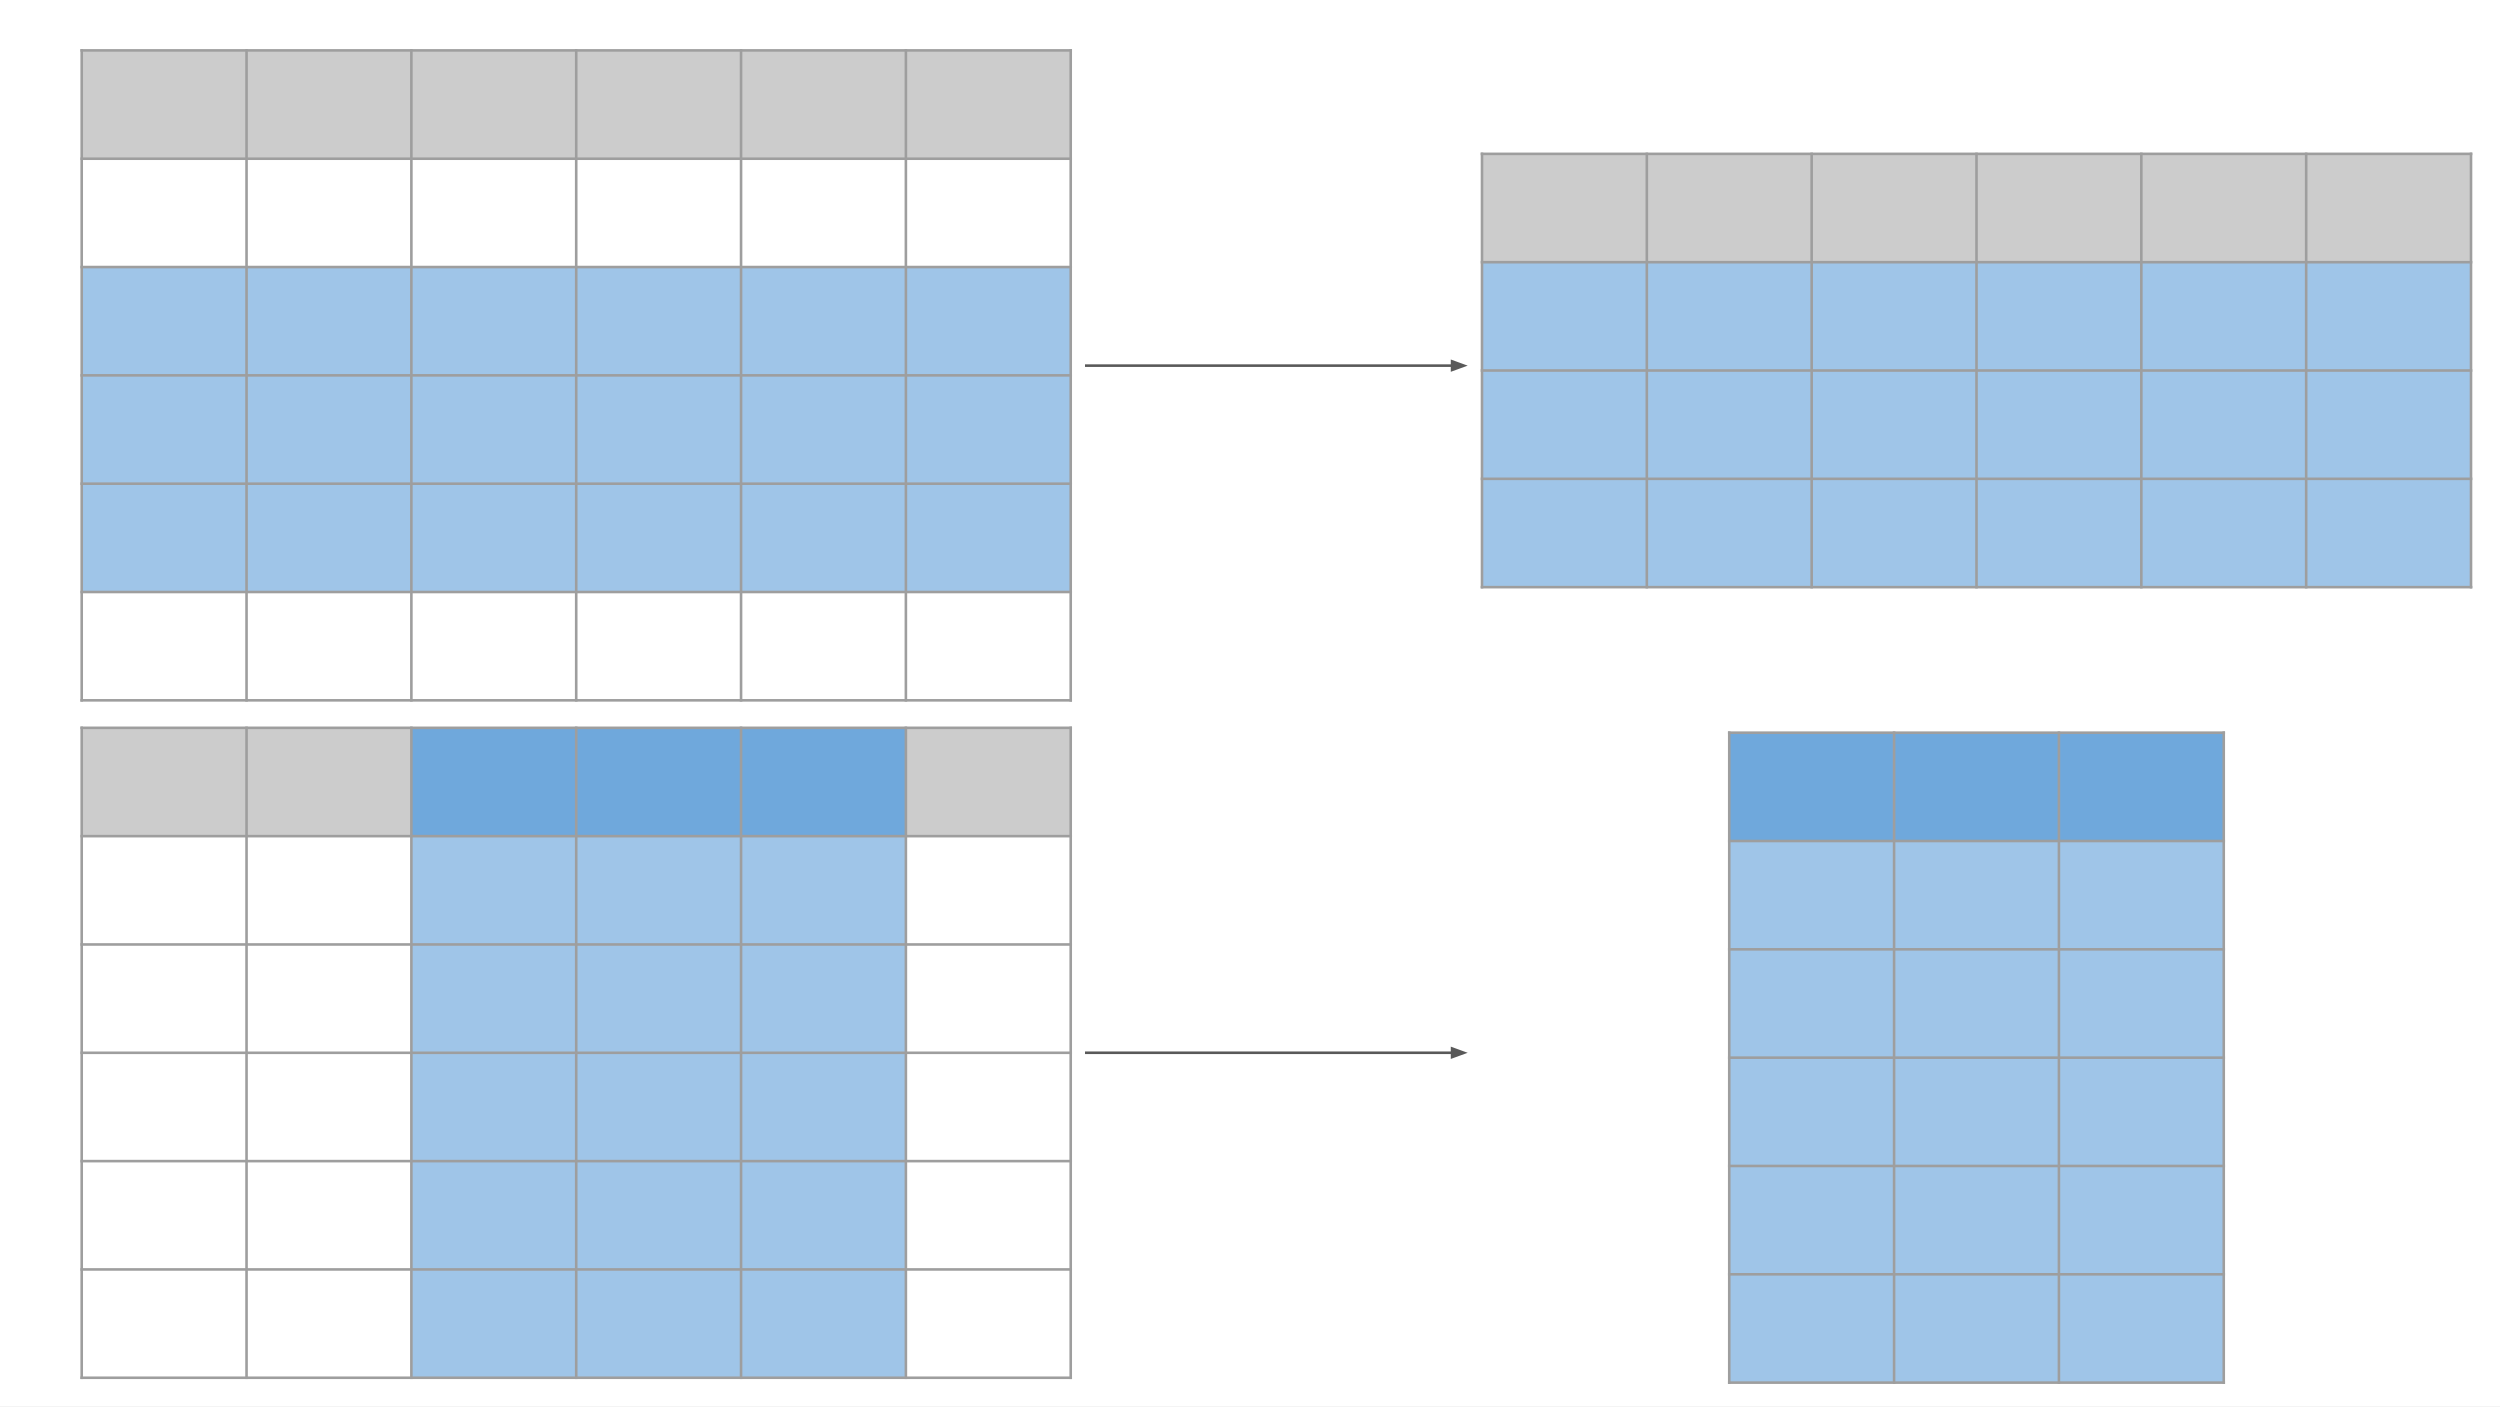
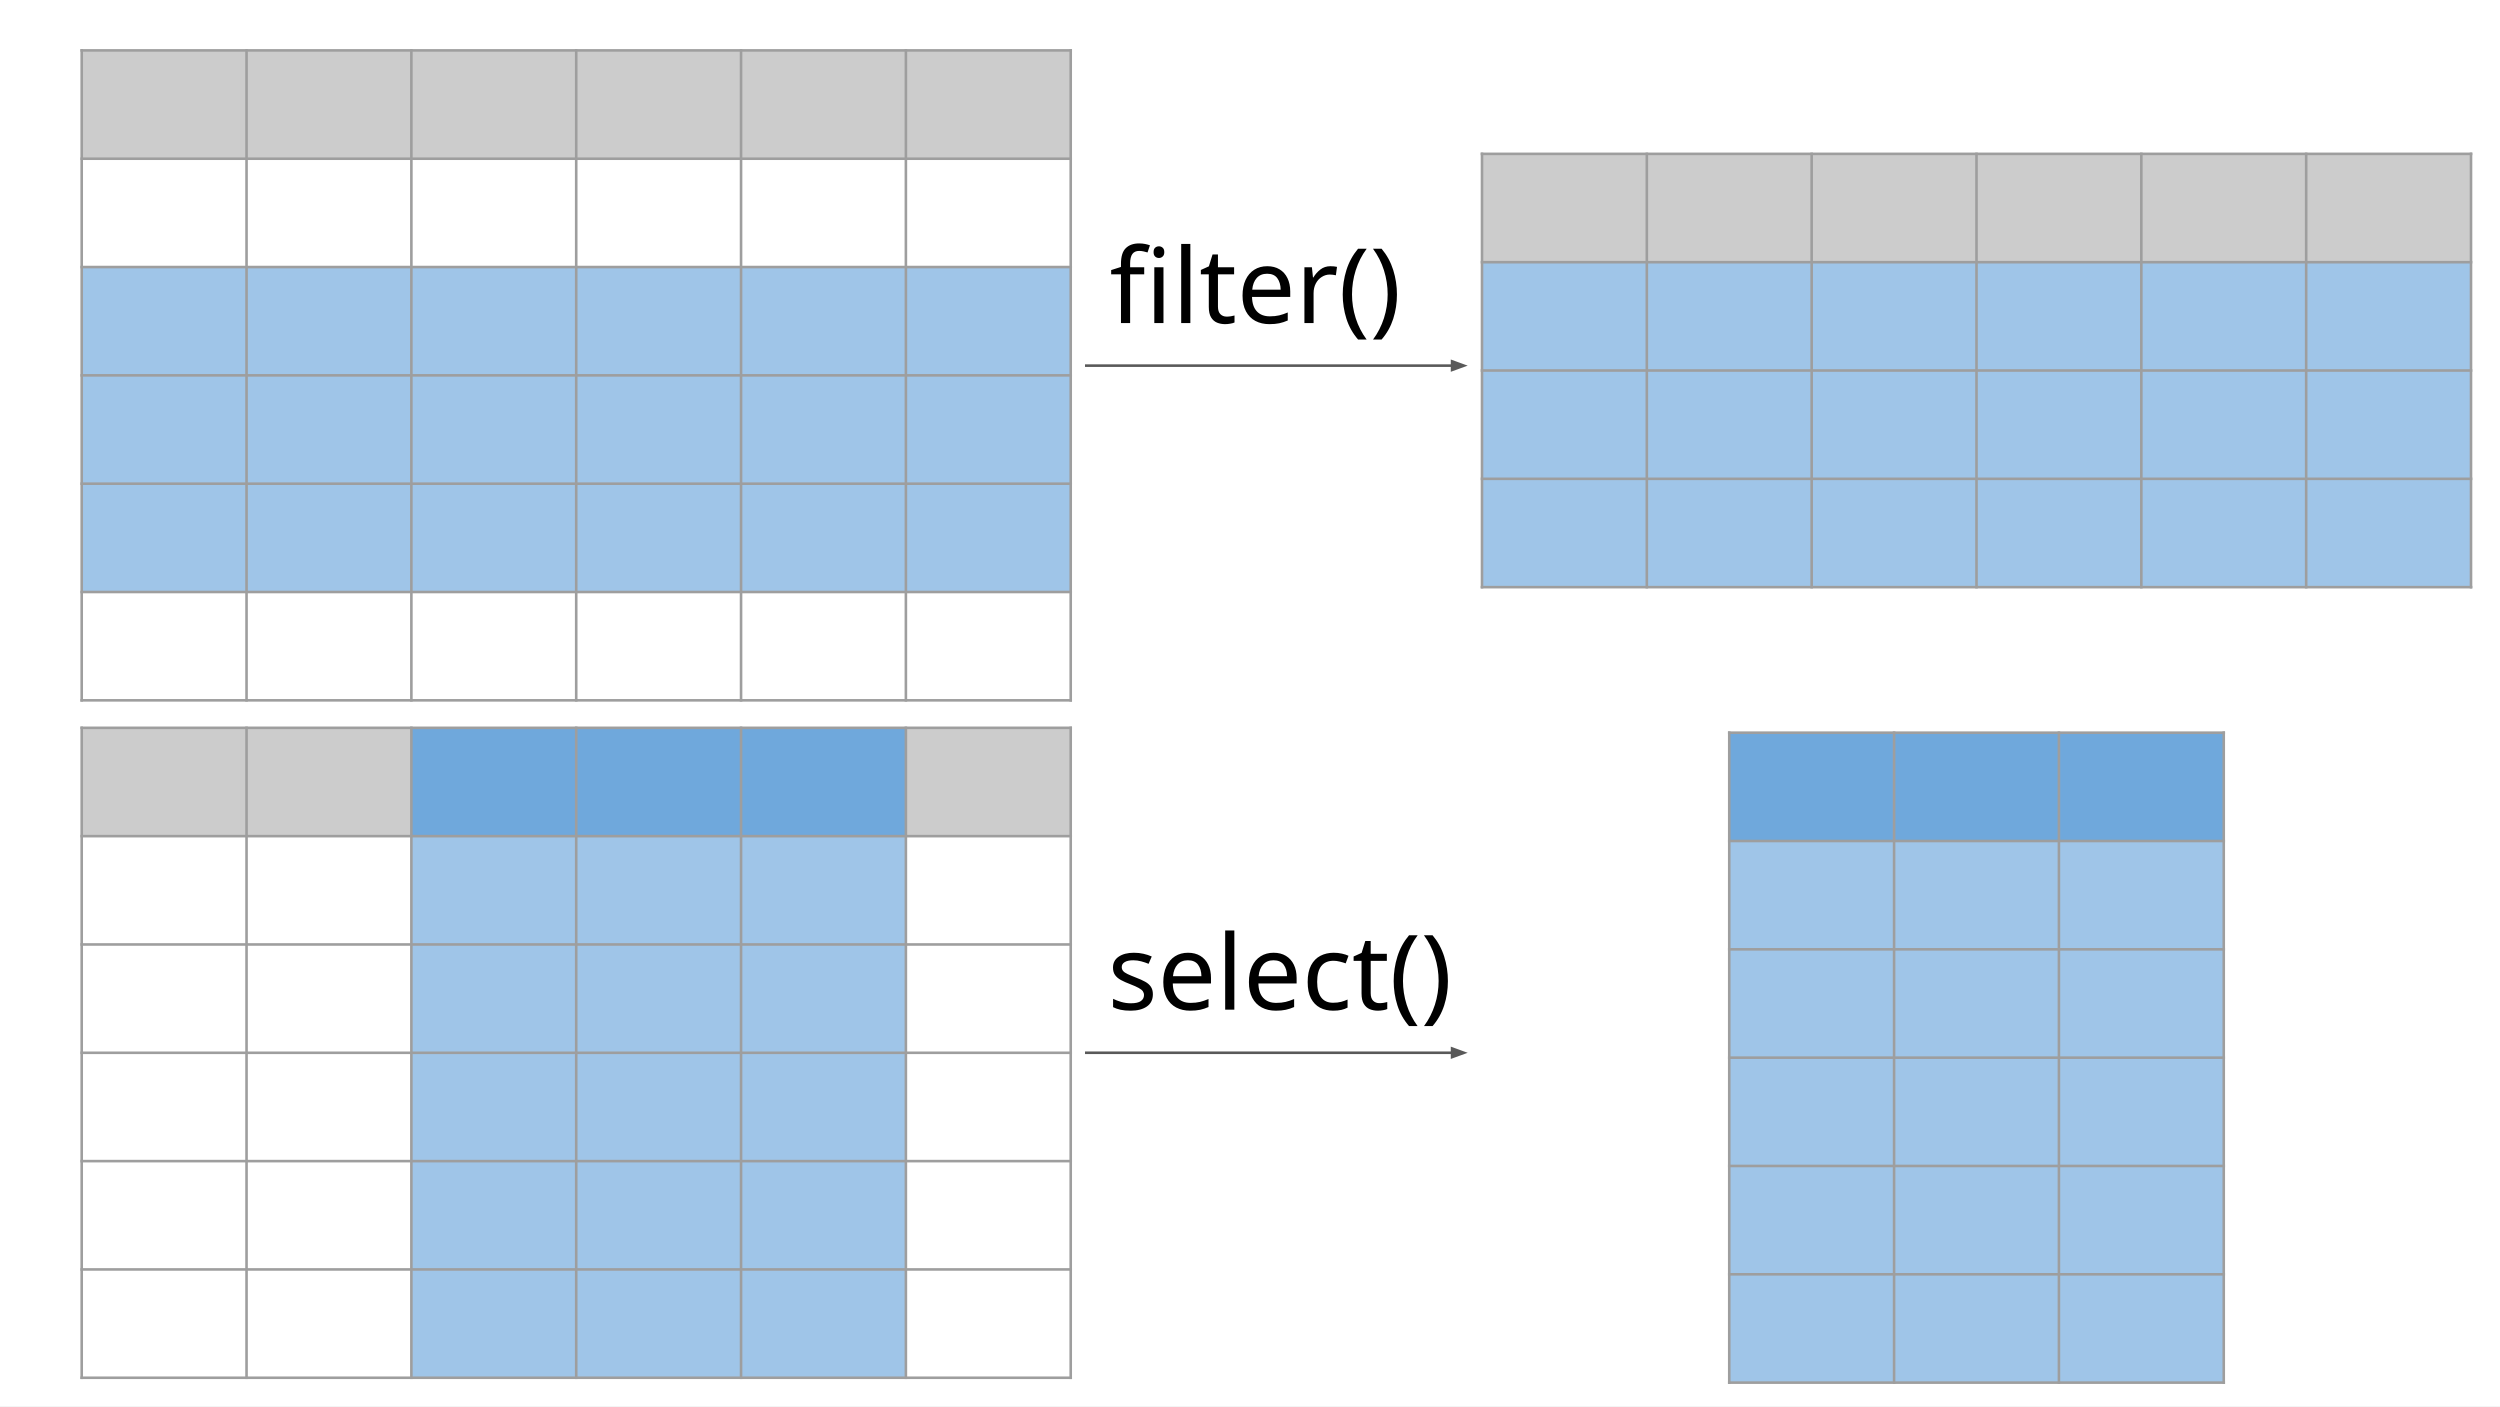
- <svg xmlns="http://www.w3.org/2000/svg" version="1.1" viewBox="0.0 0.0 960.0 540.0" fill="none" stroke="none" stroke-linecap="square" stroke-miterlimit="10">
+ <svg xmlns="http://www.w3.org/2000/svg" version="1.1" viewBox="0.0 0.0 960.0 540.0" fill="none" stroke="none" stroke-linecap="square" stroke-miterlimit="10" id="svg297">
+   <defs id="defs301">
+     <rect x="439.166" y="88.879" width="129.921" height="53.397" id="rect3784" />
+     <rect x="439.166" y="88.879" width="179.588" height="53.397" id="rect3784-0" />
+   </defs>
  <clipPath id="g2ff662ac8c8_0_15.0">
-     <path d="m0 0l960.0 0l0 540.0l-960.0 0l0 -540.0z" clip-rule="nonzero" />
+     <path d="m0 0l960.0 0l0 540.0l-960.0 0l0 -540.0z" clip-rule="nonzero" id="path2" />
  </clipPath>
-   <g clip-path="url(#g2ff662ac8c8_0_15.0)">
-     <path fill="#ffffff" d="m0 0l960.0 0l0 540.0l-960.0 0z" fill-rule="evenodd" />
-     <path shape-rendering="crispEdges" fill="#cccccc" d="m31.375 19.354l63.297 0l0 41.596l-63.297 0l0 -41.596z" fill-rule="nonzero" />
-     <path shape-rendering="crispEdges" fill="#cccccc" d="m94.672 19.354l63.297 0l0 41.596l-63.297 0l0 -41.596z" fill-rule="nonzero" />
-     <path shape-rendering="crispEdges" fill="#cccccc" d="m157.969 19.354l63.297 0l0 41.596l-63.297 0l0 -41.596z" fill-rule="nonzero" />
-     <path shape-rendering="crispEdges" fill="#cccccc" d="m221.265 19.354l63.297 0l0 41.596l-63.297 0l0 -41.596z" fill-rule="nonzero" />
-     <path shape-rendering="crispEdges" fill="#cccccc" d="m284.562 19.354l63.297 0l0 41.596l-63.297 0l0 -41.596z" fill-rule="nonzero" />
-     <path shape-rendering="crispEdges" fill="#cccccc" d="m347.858 19.354l63.297 0l0 41.596l-63.297 0l0 -41.596z" fill-rule="nonzero" />
-     <path shape-rendering="crispEdges" fill="#9fc5e8" d="m31.375 102.546l63.297 0l0 41.596l-63.297 0l0 -41.596z" fill-rule="nonzero" />
-     <path shape-rendering="crispEdges" fill="#9fc5e8" d="m94.672 102.546l63.297 0l0 41.596l-63.297 0l0 -41.596z" fill-rule="nonzero" />
-     <path shape-rendering="crispEdges" fill="#9fc5e8" d="m157.969 102.546l63.297 0l0 41.596l-63.297 0l0 -41.596z" fill-rule="nonzero" />
-     <path shape-rendering="crispEdges" fill="#9fc5e8" d="m221.265 102.546l63.297 0l0 41.596l-63.297 0l0 -41.596z" fill-rule="nonzero" />
-     <path shape-rendering="crispEdges" fill="#9fc5e8" d="m284.562 102.546l63.297 0l0 41.596l-63.297 0l0 -41.596z" fill-rule="nonzero" />
-     <path shape-rendering="crispEdges" fill="#9fc5e8" d="m347.858 102.546l63.297 0l0 41.596l-63.297 0l0 -41.596z" fill-rule="nonzero" />
-     <path shape-rendering="crispEdges" fill="#9fc5e8" d="m31.375 144.142l63.297 0l0 41.596l-63.297 0l0 -41.596z" fill-rule="nonzero" />
-     <path shape-rendering="crispEdges" fill="#9fc5e8" d="m94.672 144.142l63.297 0l0 41.596l-63.297 0l0 -41.596z" fill-rule="nonzero" />
-     <path shape-rendering="crispEdges" fill="#9fc5e8" d="m157.969 144.142l63.297 0l0 41.596l-63.297 0l0 -41.596z" fill-rule="nonzero" />
-     <path shape-rendering="crispEdges" fill="#9fc5e8" d="m221.265 144.142l63.297 0l0 41.596l-63.297 0l0 -41.596z" fill-rule="nonzero" />
-     <path shape-rendering="crispEdges" fill="#9fc5e8" d="m284.562 144.142l63.297 0l0 41.596l-63.297 0l0 -41.596z" fill-rule="nonzero" />
-     <path shape-rendering="crispEdges" fill="#9fc5e8" d="m347.858 144.142l63.297 0l0 41.596l-63.297 0l0 -41.596z" fill-rule="nonzero" />
-     <path shape-rendering="crispEdges" fill="#9fc5e8" d="m31.375 185.738l63.297 0l0 41.596l-63.297 0l0 -41.596z" fill-rule="nonzero" />
-     <path shape-rendering="crispEdges" fill="#9fc5e8" d="m94.672 185.738l63.297 0l0 41.596l-63.297 0l0 -41.596z" fill-rule="nonzero" />
-     <path shape-rendering="crispEdges" fill="#9fc5e8" d="m157.969 185.738l63.297 0l0 41.596l-63.297 0l0 -41.596z" fill-rule="nonzero" />
-     <path shape-rendering="crispEdges" fill="#9fc5e8" d="m221.265 185.738l63.297 0l0 41.596l-63.297 0l0 -41.596z" fill-rule="nonzero" />
-     <path shape-rendering="crispEdges" fill="#9fc5e8" d="m284.562 185.738l63.297 0l0 41.596l-63.297 0l0 -41.596z" fill-rule="nonzero" />
-     <path shape-rendering="crispEdges" fill="#9fc5e8" d="m347.858 185.738l63.297 0l0 41.596l-63.297 0l0 -41.596z" fill-rule="nonzero" />
-     <path stroke="#9e9e9e" stroke-width="1.0" stroke-linecap="butt" d="m31.375 18.856l0 250.572" fill-rule="nonzero" />
-     <path stroke="#9e9e9e" stroke-width="1.0" stroke-linecap="butt" d="m94.672 18.856l0 250.572" fill-rule="nonzero" />
-     <path stroke="#9e9e9e" stroke-width="1.0" stroke-linecap="butt" d="m157.969 18.856l0 250.572" fill-rule="nonzero" />
-     <path stroke="#9e9e9e" stroke-width="1.0" stroke-linecap="butt" d="m221.265 18.856l0 250.572" fill-rule="nonzero" />
-     <path stroke="#9e9e9e" stroke-width="1.0" stroke-linecap="butt" d="m284.562 18.856l0 250.572" fill-rule="nonzero" />
-     <path stroke="#9e9e9e" stroke-width="1.0" stroke-linecap="butt" d="m347.858 18.856l0 250.572" fill-rule="nonzero" />
-     <path stroke="#9e9e9e" stroke-width="1.0" stroke-linecap="butt" d="m411.155 18.856l0 250.572" fill-rule="nonzero" />
-     <path stroke="#9e9e9e" stroke-width="1.0" stroke-linecap="butt" d="m30.877 19.354l380.777 0" fill-rule="nonzero" />
-     <path stroke="#9e9e9e" stroke-width="1.0" stroke-linecap="butt" d="m30.877 60.95l380.777 0" fill-rule="nonzero" />
-     <path stroke="#9e9e9e" stroke-width="1.0" stroke-linecap="butt" d="m30.877 102.546l380.777 0" fill-rule="nonzero" />
-     <path stroke="#9e9e9e" stroke-width="1.0" stroke-linecap="butt" d="m30.877 144.142l380.777 0" fill-rule="nonzero" />
-     <path stroke="#9e9e9e" stroke-width="1.0" stroke-linecap="butt" d="m30.877 185.738l380.777 0" fill-rule="nonzero" />
-     <path stroke="#9e9e9e" stroke-width="1.0" stroke-linecap="butt" d="m30.877 227.333l380.777 0" fill-rule="nonzero" />
-     <path stroke="#9e9e9e" stroke-width="1.0" stroke-linecap="butt" d="m30.877 268.929l380.777 0" fill-rule="nonzero" />
-     <path fill="#000000" fill-opacity="0.0" d="m416.64 140.409l146.961 0" fill-rule="evenodd" />
-     <path stroke="#595959" stroke-width="1.0" stroke-linejoin="round" stroke-linecap="butt" d="m416.64 140.409l140.961 0" fill-rule="evenodd" />
-     <path fill="#595959" stroke="#595959" stroke-width="1.0" stroke-linecap="butt" d="m557.601 142.061l4.538 -1.652l-4.538 -1.652z" fill-rule="evenodd" />
-     <path shape-rendering="crispEdges" fill="#cccccc" d="m31.375 279.486l63.297 0l0 41.596l-63.297 0l0 -41.596z" fill-rule="nonzero" />
-     <path shape-rendering="crispEdges" fill="#cccccc" d="m94.672 279.486l63.297 0l0 41.596l-63.297 0l0 -41.596z" fill-rule="nonzero" />
-     <path shape-rendering="crispEdges" fill="#6fa8dc" d="m157.969 279.486l63.297 0l0 41.596l-63.297 0l0 -41.596z" fill-rule="nonzero" />
-     <path shape-rendering="crispEdges" fill="#6fa8dc" d="m221.265 279.486l63.297 0l0 41.596l-63.297 0l0 -41.596z" fill-rule="nonzero" />
-     <path shape-rendering="crispEdges" fill="#6fa8dc" d="m284.562 279.486l63.297 0l0 41.596l-63.297 0l0 -41.596z" fill-rule="nonzero" />
-     <path shape-rendering="crispEdges" fill="#cccccc" d="m347.858 279.486l63.297 0l0 41.596l-63.297 0l0 -41.596z" fill-rule="nonzero" />
-     <path shape-rendering="crispEdges" fill="#9fc5e8" d="m157.969 321.081l63.297 0l0 41.596l-63.297 0l0 -41.596z" fill-rule="nonzero" />
-     <path shape-rendering="crispEdges" fill="#9fc5e8" d="m221.265 321.081l63.297 0l0 41.596l-63.297 0l0 -41.596z" fill-rule="nonzero" />
-     <path shape-rendering="crispEdges" fill="#9fc5e8" d="m284.562 321.081l63.297 0l0 41.596l-63.297 0l0 -41.596z" fill-rule="nonzero" />
-     <path shape-rendering="crispEdges" fill="#9fc5e8" d="m157.969 362.677l63.297 0l0 41.596l-63.297 0l0 -41.596z" fill-rule="nonzero" />
-     <path shape-rendering="crispEdges" fill="#9fc5e8" d="m221.265 362.677l63.297 0l0 41.596l-63.297 0l0 -41.596z" fill-rule="nonzero" />
-     <path shape-rendering="crispEdges" fill="#9fc5e8" d="m284.562 362.677l63.297 0l0 41.596l-63.297 0l0 -41.596z" fill-rule="nonzero" />
-     <path shape-rendering="crispEdges" fill="#9fc5e8" d="m157.969 404.273l63.297 0l0 41.596l-63.297 0l0 -41.596z" fill-rule="nonzero" />
-     <path shape-rendering="crispEdges" fill="#9fc5e8" d="m221.265 404.273l63.297 0l0 41.596l-63.297 0l0 -41.596z" fill-rule="nonzero" />
-     <path shape-rendering="crispEdges" fill="#9fc5e8" d="m284.562 404.273l63.297 0l0 41.596l-63.297 0l0 -41.596z" fill-rule="nonzero" />
-     <path shape-rendering="crispEdges" fill="#9fc5e8" d="m157.969 445.869l63.297 0l0 41.596l-63.297 0l0 -41.596z" fill-rule="nonzero" />
-     <path shape-rendering="crispEdges" fill="#9fc5e8" d="m221.265 445.869l63.297 0l0 41.596l-63.297 0l0 -41.596z" fill-rule="nonzero" />
-     <path shape-rendering="crispEdges" fill="#9fc5e8" d="m284.562 445.869l63.297 0l0 41.596l-63.297 0l0 -41.596z" fill-rule="nonzero" />
-     <path shape-rendering="crispEdges" fill="#9fc5e8" d="m157.969 487.465l63.297 0l0 41.596l-63.297 0l0 -41.596z" fill-rule="nonzero" />
-     <path shape-rendering="crispEdges" fill="#9fc5e8" d="m221.265 487.465l63.297 0l0 41.596l-63.297 0l0 -41.596z" fill-rule="nonzero" />
-     <path shape-rendering="crispEdges" fill="#9fc5e8" d="m284.562 487.465l63.297 0l0 41.596l-63.297 0l0 -41.596z" fill-rule="nonzero" />
-     <path stroke="#9e9e9e" stroke-width="1.0" stroke-linecap="butt" d="m31.375 278.987l0 250.572" fill-rule="nonzero" />
-     <path stroke="#9e9e9e" stroke-width="1.0" stroke-linecap="butt" d="m94.672 278.987l0 250.572" fill-rule="nonzero" />
-     <path stroke="#9e9e9e" stroke-width="1.0" stroke-linecap="butt" d="m157.969 278.987l0 250.572" fill-rule="nonzero" />
-     <path stroke="#9e9e9e" stroke-width="1.0" stroke-linecap="butt" d="m221.265 278.987l0 250.572" fill-rule="nonzero" />
-     <path stroke="#9e9e9e" stroke-width="1.0" stroke-linecap="butt" d="m284.562 278.987l0 250.572" fill-rule="nonzero" />
-     <path stroke="#9e9e9e" stroke-width="1.0" stroke-linecap="butt" d="m347.858 278.987l0 250.572" fill-rule="nonzero" />
-     <path stroke="#9e9e9e" stroke-width="1.0" stroke-linecap="butt" d="m411.155 278.987l0 250.572" fill-rule="nonzero" />
-     <path stroke="#9e9e9e" stroke-width="1.0" stroke-linecap="butt" d="m30.877 279.486l380.777 0" fill-rule="nonzero" />
-     <path stroke="#9e9e9e" stroke-width="1.0" stroke-linecap="butt" d="m30.877 321.081l380.777 0" fill-rule="nonzero" />
-     <path stroke="#9e9e9e" stroke-width="1.0" stroke-linecap="butt" d="m30.877 362.677l380.777 0" fill-rule="nonzero" />
-     <path stroke="#9e9e9e" stroke-width="1.0" stroke-linecap="butt" d="m30.877 404.273l380.777 0" fill-rule="nonzero" />
-     <path stroke="#9e9e9e" stroke-width="1.0" stroke-linecap="butt" d="m30.877 445.869l380.777 0" fill-rule="nonzero" />
-     <path stroke="#9e9e9e" stroke-width="1.0" stroke-linecap="butt" d="m30.877 487.465l380.777 0" fill-rule="nonzero" />
-     <path stroke="#9e9e9e" stroke-width="1.0" stroke-linecap="butt" d="m30.877 529.06l380.777 0" fill-rule="nonzero" />
-     <path fill="#000000" fill-opacity="0.0" d="m416.64 404.273l146.961 0" fill-rule="evenodd" />
-     <path stroke="#595959" stroke-width="1.0" stroke-linejoin="round" stroke-linecap="butt" d="m416.64 404.273l140.961 0" fill-rule="evenodd" />
-     <path fill="#595959" stroke="#595959" stroke-width="1.0" stroke-linecap="butt" d="m557.601 405.925l4.538 -1.652l-4.538 -1.652z" fill-rule="evenodd" />
-     <path shape-rendering="crispEdges" fill="#cccccc" d="m569.087 59.084l63.297 0l0 41.596l-63.297 0l0 -41.596z" fill-rule="nonzero" />
-     <path shape-rendering="crispEdges" fill="#cccccc" d="m632.383 59.084l63.297 0l0 41.596l-63.297 0l0 -41.596z" fill-rule="nonzero" />
-     <path shape-rendering="crispEdges" fill="#cccccc" d="m695.68 59.084l63.297 0l0 41.596l-63.297 0l0 -41.596z" fill-rule="nonzero" />
-     <path shape-rendering="crispEdges" fill="#cccccc" d="m758.976 59.084l63.297 0l0 41.596l-63.297 0l0 -41.596z" fill-rule="nonzero" />
-     <path shape-rendering="crispEdges" fill="#cccccc" d="m822.273 59.084l63.297 0l0 41.596l-63.297 0l0 -41.596z" fill-rule="nonzero" />
-     <path shape-rendering="crispEdges" fill="#cccccc" d="m885.57 59.084l63.297 0l0 41.596l-63.297 0l0 -41.596z" fill-rule="nonzero" />
-     <path shape-rendering="crispEdges" fill="#9fc5e8" d="m569.087 100.68l63.297 0l0 41.596l-63.297 0l0 -41.596z" fill-rule="nonzero" />
-     <path shape-rendering="crispEdges" fill="#9fc5e8" d="m632.383 100.68l63.297 0l0 41.596l-63.297 0l0 -41.596z" fill-rule="nonzero" />
-     <path shape-rendering="crispEdges" fill="#9fc5e8" d="m695.68 100.68l63.297 0l0 41.596l-63.297 0l0 -41.596z" fill-rule="nonzero" />
-     <path shape-rendering="crispEdges" fill="#9fc5e8" d="m758.976 100.68l63.297 0l0 41.596l-63.297 0l0 -41.596z" fill-rule="nonzero" />
-     <path shape-rendering="crispEdges" fill="#9fc5e8" d="m822.273 100.68l63.297 0l0 41.596l-63.297 0l0 -41.596z" fill-rule="nonzero" />
-     <path shape-rendering="crispEdges" fill="#9fc5e8" d="m885.57 100.68l63.297 0l0 41.596l-63.297 0l0 -41.596z" fill-rule="nonzero" />
-     <path shape-rendering="crispEdges" fill="#9fc5e8" d="m569.087 142.276l63.297 0l0 41.596l-63.297 0l0 -41.596z" fill-rule="nonzero" />
-     <path shape-rendering="crispEdges" fill="#9fc5e8" d="m632.383 142.276l63.297 0l0 41.596l-63.297 0l0 -41.596z" fill-rule="nonzero" />
-     <path shape-rendering="crispEdges" fill="#9fc5e8" d="m695.68 142.276l63.297 0l0 41.596l-63.297 0l0 -41.596z" fill-rule="nonzero" />
-     <path shape-rendering="crispEdges" fill="#9fc5e8" d="m758.976 142.276l63.297 0l0 41.596l-63.297 0l0 -41.596z" fill-rule="nonzero" />
-     <path shape-rendering="crispEdges" fill="#9fc5e8" d="m822.273 142.276l63.297 0l0 41.596l-63.297 0l0 -41.596z" fill-rule="nonzero" />
-     <path shape-rendering="crispEdges" fill="#9fc5e8" d="m885.57 142.276l63.297 0l0 41.596l-63.297 0l0 -41.596z" fill-rule="nonzero" />
-     <path shape-rendering="crispEdges" fill="#9fc5e8" d="m569.087 183.871l63.297 0l0 41.596l-63.297 0l0 -41.596z" fill-rule="nonzero" />
-     <path shape-rendering="crispEdges" fill="#9fc5e8" d="m632.383 183.871l63.297 0l0 41.596l-63.297 0l0 -41.596z" fill-rule="nonzero" />
-     <path shape-rendering="crispEdges" fill="#9fc5e8" d="m695.68 183.871l63.297 0l0 41.596l-63.297 0l0 -41.596z" fill-rule="nonzero" />
-     <path shape-rendering="crispEdges" fill="#9fc5e8" d="m758.976 183.871l63.297 0l0 41.596l-63.297 0l0 -41.596z" fill-rule="nonzero" />
-     <path shape-rendering="crispEdges" fill="#9fc5e8" d="m822.273 183.871l63.297 0l0 41.596l-63.297 0l0 -41.596z" fill-rule="nonzero" />
-     <path shape-rendering="crispEdges" fill="#9fc5e8" d="m885.57 183.871l63.297 0l0 41.596l-63.297 0l0 -41.596z" fill-rule="nonzero" />
-     <path stroke="#9e9e9e" stroke-width="1.0" stroke-linecap="butt" d="m569.087 58.585l0 167.381" fill-rule="nonzero" />
-     <path stroke="#9e9e9e" stroke-width="1.0" stroke-linecap="butt" d="m632.383 58.585l0 167.381" fill-rule="nonzero" />
-     <path stroke="#9e9e9e" stroke-width="1.0" stroke-linecap="butt" d="m695.68 58.585l0 167.381" fill-rule="nonzero" />
-     <path stroke="#9e9e9e" stroke-width="1.0" stroke-linecap="butt" d="m758.976 58.585l0 167.381" fill-rule="nonzero" />
-     <path stroke="#9e9e9e" stroke-width="1.0" stroke-linecap="butt" d="m822.273 58.585l0 167.381" fill-rule="nonzero" />
-     <path stroke="#9e9e9e" stroke-width="1.0" stroke-linecap="butt" d="m885.57 58.585l0 167.381" fill-rule="nonzero" />
-     <path stroke="#9e9e9e" stroke-width="1.0" stroke-linecap="butt" d="m948.866 58.585l0 167.381" fill-rule="nonzero" />
-     <path stroke="#9e9e9e" stroke-width="1.0" stroke-linecap="butt" d="m568.588 59.084l380.777 0" fill-rule="nonzero" />
-     <path stroke="#9e9e9e" stroke-width="1.0" stroke-linecap="butt" d="m568.588 100.68l380.777 0" fill-rule="nonzero" />
-     <path stroke="#9e9e9e" stroke-width="1.0" stroke-linecap="butt" d="m568.588 142.276l380.777 0" fill-rule="nonzero" />
-     <path stroke="#9e9e9e" stroke-width="1.0" stroke-linecap="butt" d="m568.588 183.871l380.777 0" fill-rule="nonzero" />
-     <path stroke="#9e9e9e" stroke-width="1.0" stroke-linecap="butt" d="m568.588 225.467l380.777 0" fill-rule="nonzero" />
-     <path shape-rendering="crispEdges" fill="#6fa8dc" d="m664.032 281.352l63.297 0l0 41.596l-63.297 0l0 -41.596z" fill-rule="nonzero" />
-     <path shape-rendering="crispEdges" fill="#6fa8dc" d="m727.328 281.352l63.297 0l0 41.596l-63.297 0l0 -41.596z" fill-rule="nonzero" />
-     <path shape-rendering="crispEdges" fill="#6fa8dc" d="m790.625 281.352l63.297 0l0 41.596l-63.297 0l0 -41.596z" fill-rule="nonzero" />
-     <path shape-rendering="crispEdges" fill="#9fc5e8" d="m664.032 322.947l63.297 0l0 41.596l-63.297 0l0 -41.596z" fill-rule="nonzero" />
-     <path shape-rendering="crispEdges" fill="#9fc5e8" d="m727.328 322.947l63.297 0l0 41.596l-63.297 0l0 -41.596z" fill-rule="nonzero" />
-     <path shape-rendering="crispEdges" fill="#9fc5e8" d="m790.625 322.947l63.297 0l0 41.596l-63.297 0l0 -41.596z" fill-rule="nonzero" />
-     <path shape-rendering="crispEdges" fill="#9fc5e8" d="m664.032 364.543l63.297 0l0 41.596l-63.297 0l0 -41.596z" fill-rule="nonzero" />
-     <path shape-rendering="crispEdges" fill="#9fc5e8" d="m727.328 364.543l63.297 0l0 41.596l-63.297 0l0 -41.596z" fill-rule="nonzero" />
-     <path shape-rendering="crispEdges" fill="#9fc5e8" d="m790.625 364.543l63.297 0l0 41.596l-63.297 0l0 -41.596z" fill-rule="nonzero" />
-     <path shape-rendering="crispEdges" fill="#9fc5e8" d="m664.032 406.139l63.297 0l0 41.596l-63.297 0l0 -41.596z" fill-rule="nonzero" />
-     <path shape-rendering="crispEdges" fill="#9fc5e8" d="m727.328 406.139l63.297 0l0 41.596l-63.297 0l0 -41.596z" fill-rule="nonzero" />
-     <path shape-rendering="crispEdges" fill="#9fc5e8" d="m790.625 406.139l63.297 0l0 41.596l-63.297 0l0 -41.596z" fill-rule="nonzero" />
-     <path shape-rendering="crispEdges" fill="#9fc5e8" d="m664.032 447.735l63.297 0l0 41.596l-63.297 0l0 -41.596z" fill-rule="nonzero" />
-     <path shape-rendering="crispEdges" fill="#9fc5e8" d="m727.328 447.735l63.297 0l0 41.596l-63.297 0l0 -41.596z" fill-rule="nonzero" />
-     <path shape-rendering="crispEdges" fill="#9fc5e8" d="m790.625 447.735l63.297 0l0 41.596l-63.297 0l0 -41.596z" fill-rule="nonzero" />
-     <path shape-rendering="crispEdges" fill="#9fc5e8" d="m664.032 489.331l63.297 0l0 41.596l-63.297 0l0 -41.596z" fill-rule="nonzero" />
-     <path shape-rendering="crispEdges" fill="#9fc5e8" d="m727.328 489.331l63.297 0l0 41.596l-63.297 0l0 -41.596z" fill-rule="nonzero" />
-     <path shape-rendering="crispEdges" fill="#9fc5e8" d="m790.625 489.331l63.297 0l0 41.596l-63.297 0l0 -41.596z" fill-rule="nonzero" />
-     <path stroke="#9e9e9e" stroke-width="1.0" stroke-linecap="butt" d="m664.032 280.853l0 250.572" fill-rule="nonzero" />
-     <path stroke="#9e9e9e" stroke-width="1.0" stroke-linecap="butt" d="m727.328 280.853l0 250.572" fill-rule="nonzero" />
-     <path stroke="#9e9e9e" stroke-width="1.0" stroke-linecap="butt" d="m790.625 280.853l0 250.572" fill-rule="nonzero" />
-     <path stroke="#9e9e9e" stroke-width="1.0" stroke-linecap="butt" d="m853.921 280.853l0 250.572" fill-rule="nonzero" />
-     <path stroke="#9e9e9e" stroke-width="1.0" stroke-linecap="butt" d="m663.533 281.352l190.887 0" fill-rule="nonzero" />
-     <path stroke="#9e9e9e" stroke-width="1.0" stroke-linecap="butt" d="m663.533 322.947l190.887 0" fill-rule="nonzero" />
-     <path stroke="#9e9e9e" stroke-width="1.0" stroke-linecap="butt" d="m663.533 364.543l190.887 0" fill-rule="nonzero" />
-     <path stroke="#9e9e9e" stroke-width="1.0" stroke-linecap="butt" d="m663.533 406.139l190.887 0" fill-rule="nonzero" />
-     <path stroke="#9e9e9e" stroke-width="1.0" stroke-linecap="butt" d="m663.533 447.735l190.887 0" fill-rule="nonzero" />
-     <path stroke="#9e9e9e" stroke-width="1.0" stroke-linecap="butt" d="m663.533 489.331l190.887 0" fill-rule="nonzero" />
-     <path stroke="#9e9e9e" stroke-width="1.0" stroke-linecap="butt" d="m663.533 530.927l190.887 0" fill-rule="nonzero" />
+   <g clip-path="url(#g2ff662ac8c8_0_15.0)" id="g295">
+     <path fill="#ffffff" d="M 0,0 H 960 V 540 H 0 Z" fill-rule="evenodd" id="path5" />
+     <path shape-rendering="crispEdges" fill="#cccccc" d="M 31.375,19.354 H 94.672 V 60.95 H 31.375 Z" fill-rule="nonzero" id="path7" />
+     <path shape-rendering="crispEdges" fill="#cccccc" d="M 94.672,19.354 H 157.969 V 60.95 H 94.672 Z" fill-rule="nonzero" id="path9" />
+     <path shape-rendering="crispEdges" fill="#cccccc" d="m 157.969,19.354 h 63.297 V 60.95 H 157.969 Z" fill-rule="nonzero" id="path11" />
+     <path shape-rendering="crispEdges" fill="#cccccc" d="m 221.265,19.354 h 63.297 v 41.596 h -63.297 z" fill-rule="nonzero" id="path13" />
+     <path shape-rendering="crispEdges" fill="#cccccc" d="m 284.562,19.354 h 63.297 v 41.596 h -63.297 z" fill-rule="nonzero" id="path15" />
+     <path shape-rendering="crispEdges" fill="#cccccc" d="m 347.858,19.354 h 63.297 v 41.596 h -63.297 z" fill-rule="nonzero" id="path17" />
+     <path shape-rendering="crispEdges" fill="#9fc5e8" d="m 31.375,102.546 h 63.297 v 41.596 H 31.375 Z" fill-rule="nonzero" id="path19" />
+     <path shape-rendering="crispEdges" fill="#9fc5e8" d="m 94.672,102.546 h 63.297 v 41.596 H 94.672 Z" fill-rule="nonzero" id="path21" />
+     <path shape-rendering="crispEdges" fill="#9fc5e8" d="m 157.969,102.546 h 63.297 v 41.596 H 157.969 Z" fill-rule="nonzero" id="path23" />
+     <path shape-rendering="crispEdges" fill="#9fc5e8" d="m 221.265,102.546 h 63.297 v 41.596 h -63.297 z" fill-rule="nonzero" id="path25" />
+     <path shape-rendering="crispEdges" fill="#9fc5e8" d="m 284.562,102.546 h 63.297 v 41.596 h -63.297 z" fill-rule="nonzero" id="path27" />
+     <path shape-rendering="crispEdges" fill="#9fc5e8" d="m 347.858,102.546 h 63.297 v 41.596 h -63.297 z" fill-rule="nonzero" id="path29" />
+     <path shape-rendering="crispEdges" fill="#9fc5e8" d="m 31.375,144.142 h 63.297 v 41.596 H 31.375 Z" fill-rule="nonzero" id="path31" />
+     <path shape-rendering="crispEdges" fill="#9fc5e8" d="m 94.672,144.142 h 63.297 v 41.596 H 94.672 Z" fill-rule="nonzero" id="path33" />
+     <path shape-rendering="crispEdges" fill="#9fc5e8" d="m 157.969,144.142 h 63.297 v 41.596 H 157.969 Z" fill-rule="nonzero" id="path35" />
+     <path shape-rendering="crispEdges" fill="#9fc5e8" d="m 221.265,144.142 h 63.297 v 41.596 h -63.297 z" fill-rule="nonzero" id="path37" />
+     <path shape-rendering="crispEdges" fill="#9fc5e8" d="m 284.562,144.142 h 63.297 v 41.596 h -63.297 z" fill-rule="nonzero" id="path39" />
+     <path shape-rendering="crispEdges" fill="#9fc5e8" d="m 347.858,144.142 h 63.297 v 41.596 h -63.297 z" fill-rule="nonzero" id="path41" />
+     <path shape-rendering="crispEdges" fill="#9fc5e8" d="m 31.375,185.738 h 63.297 v 41.596 H 31.375 Z" fill-rule="nonzero" id="path43" />
+     <path shape-rendering="crispEdges" fill="#9fc5e8" d="m 94.672,185.738 h 63.297 v 41.596 H 94.672 Z" fill-rule="nonzero" id="path45" />
+     <path shape-rendering="crispEdges" fill="#9fc5e8" d="m 157.969,185.738 h 63.297 v 41.596 H 157.969 Z" fill-rule="nonzero" id="path47" />
+     <path shape-rendering="crispEdges" fill="#9fc5e8" d="m 221.265,185.738 h 63.297 v 41.596 h -63.297 z" fill-rule="nonzero" id="path49" />
+     <path shape-rendering="crispEdges" fill="#9fc5e8" d="m 284.562,185.738 h 63.297 v 41.596 h -63.297 z" fill-rule="nonzero" id="path51" />
+     <path shape-rendering="crispEdges" fill="#9fc5e8" d="m 347.858,185.738 h 63.297 v 41.596 h -63.297 z" fill-rule="nonzero" id="path53" />
+     <path stroke="#9e9e9e" stroke-width="1" stroke-linecap="butt" d="M 31.375,18.856 V 269.428" fill-rule="nonzero" id="path55" />
+     <path stroke="#9e9e9e" stroke-width="1" stroke-linecap="butt" d="M 94.672,18.856 V 269.428" fill-rule="nonzero" id="path57" />
+     <path stroke="#9e9e9e" stroke-width="1" stroke-linecap="butt" d="M 157.969,18.856 V 269.428" fill-rule="nonzero" id="path59" />
+     <path stroke="#9e9e9e" stroke-width="1" stroke-linecap="butt" d="M 221.265,18.856 V 269.428" fill-rule="nonzero" id="path61" />
+     <path stroke="#9e9e9e" stroke-width="1" stroke-linecap="butt" d="M 284.562,18.856 V 269.428" fill-rule="nonzero" id="path63" />
+     <path stroke="#9e9e9e" stroke-width="1" stroke-linecap="butt" d="M 347.858,18.856 V 269.428" fill-rule="nonzero" id="path65" />
+     <path stroke="#9e9e9e" stroke-width="1" stroke-linecap="butt" d="M 411.155,18.856 V 269.428" fill-rule="nonzero" id="path67" />
+     <path stroke="#9e9e9e" stroke-width="1" stroke-linecap="butt" d="m 30.877,19.354 h 380.777" fill-rule="nonzero" id="path69" />
+     <path stroke="#9e9e9e" stroke-width="1" stroke-linecap="butt" d="m 30.877,60.95 h 380.777" fill-rule="nonzero" id="path71" />
+     <path stroke="#9e9e9e" stroke-width="1" stroke-linecap="butt" d="m 30.877,102.546 h 380.777" fill-rule="nonzero" id="path73" />
+     <path stroke="#9e9e9e" stroke-width="1" stroke-linecap="butt" d="m 30.877,144.142 h 380.777" fill-rule="nonzero" id="path75" />
+     <path stroke="#9e9e9e" stroke-width="1" stroke-linecap="butt" d="m 30.877,185.738 h 380.777" fill-rule="nonzero" id="path77" />
+     <path stroke="#9e9e9e" stroke-width="1" stroke-linecap="butt" d="m 30.877,227.333 h 380.777" fill-rule="nonzero" id="path79" />
+     <path stroke="#9e9e9e" stroke-width="1" stroke-linecap="butt" d="m 30.877,268.929 h 380.777" fill-rule="nonzero" id="path81" />
+     <path fill="#000000" fill-opacity="0" d="M 416.64,140.409 H 563.601" fill-rule="evenodd" id="path83" />
+     <path stroke="#595959" stroke-width="1" stroke-linejoin="round" stroke-linecap="butt" d="M 416.64,140.409 H 557.601" fill-rule="evenodd" id="path85" />
+     <path fill="#595959" stroke="#595959" stroke-width="1" stroke-linecap="butt" d="m 557.601,142.061 4.538,-1.652 -4.538,-1.652 z" fill-rule="evenodd" id="path87" />
+     <path shape-rendering="crispEdges" fill="#cccccc" d="m 31.375,279.486 h 63.297 v 41.596 H 31.375 Z" fill-rule="nonzero" id="path89" />
+     <path shape-rendering="crispEdges" fill="#cccccc" d="m 94.672,279.486 h 63.297 v 41.596 H 94.672 Z" fill-rule="nonzero" id="path91" />
+     <path shape-rendering="crispEdges" fill="#6fa8dc" d="m 157.969,279.486 h 63.297 v 41.596 H 157.969 Z" fill-rule="nonzero" id="path93" />
+     <path shape-rendering="crispEdges" fill="#6fa8dc" d="m 221.265,279.486 h 63.297 v 41.596 h -63.297 z" fill-rule="nonzero" id="path95" />
+     <path shape-rendering="crispEdges" fill="#6fa8dc" d="m 284.562,279.486 h 63.297 v 41.596 h -63.297 z" fill-rule="nonzero" id="path97" />
+     <path shape-rendering="crispEdges" fill="#cccccc" d="m 347.858,279.486 h 63.297 v 41.596 h -63.297 z" fill-rule="nonzero" id="path99" />
+     <path shape-rendering="crispEdges" fill="#9fc5e8" d="m 157.969,321.081 h 63.297 v 41.596 H 157.969 Z" fill-rule="nonzero" id="path101" />
+     <path shape-rendering="crispEdges" fill="#9fc5e8" d="m 221.265,321.081 h 63.297 v 41.596 h -63.297 z" fill-rule="nonzero" id="path103" />
+     <path shape-rendering="crispEdges" fill="#9fc5e8" d="m 284.562,321.081 h 63.297 v 41.596 h -63.297 z" fill-rule="nonzero" id="path105" />
+     <path shape-rendering="crispEdges" fill="#9fc5e8" d="m 157.969,362.677 h 63.297 v 41.596 H 157.969 Z" fill-rule="nonzero" id="path107" />
+     <path shape-rendering="crispEdges" fill="#9fc5e8" d="m 221.265,362.677 h 63.297 v 41.596 h -63.297 z" fill-rule="nonzero" id="path109" />
+     <path shape-rendering="crispEdges" fill="#9fc5e8" d="m 284.562,362.677 h 63.297 v 41.596 h -63.297 z" fill-rule="nonzero" id="path111" />
+     <path shape-rendering="crispEdges" fill="#9fc5e8" d="m 157.969,404.273 h 63.297 v 41.596 H 157.969 Z" fill-rule="nonzero" id="path113" />
+     <path shape-rendering="crispEdges" fill="#9fc5e8" d="m 221.265,404.273 h 63.297 v 41.596 h -63.297 z" fill-rule="nonzero" id="path115" />
+     <path shape-rendering="crispEdges" fill="#9fc5e8" d="m 284.562,404.273 h 63.297 v 41.596 h -63.297 z" fill-rule="nonzero" id="path117" />
+     <path shape-rendering="crispEdges" fill="#9fc5e8" d="m 157.969,445.869 h 63.297 v 41.596 H 157.969 Z" fill-rule="nonzero" id="path119" />
+     <path shape-rendering="crispEdges" fill="#9fc5e8" d="m 221.265,445.869 h 63.297 v 41.596 h -63.297 z" fill-rule="nonzero" id="path121" />
+     <path shape-rendering="crispEdges" fill="#9fc5e8" d="m 284.562,445.869 h 63.297 v 41.596 h -63.297 z" fill-rule="nonzero" id="path123" />
+     <path shape-rendering="crispEdges" fill="#9fc5e8" d="m 157.969,487.465 h 63.297 v 41.596 H 157.969 Z" fill-rule="nonzero" id="path125" />
+     <path shape-rendering="crispEdges" fill="#9fc5e8" d="m 221.265,487.465 h 63.297 v 41.596 h -63.297 z" fill-rule="nonzero" id="path127" />
+     <path shape-rendering="crispEdges" fill="#9fc5e8" d="m 284.562,487.465 h 63.297 v 41.596 h -63.297 z" fill-rule="nonzero" id="path129" />
+     <path stroke="#9e9e9e" stroke-width="1" stroke-linecap="butt" d="m 31.375,278.987 v 250.572" fill-rule="nonzero" id="path131" />
+     <path stroke="#9e9e9e" stroke-width="1" stroke-linecap="butt" d="m 94.672,278.987 v 250.572" fill-rule="nonzero" id="path133" />
+     <path stroke="#9e9e9e" stroke-width="1" stroke-linecap="butt" d="m 157.969,278.987 v 250.572" fill-rule="nonzero" id="path135" />
+     <path stroke="#9e9e9e" stroke-width="1" stroke-linecap="butt" d="m 221.265,278.987 v 250.572" fill-rule="nonzero" id="path137" />
+     <path stroke="#9e9e9e" stroke-width="1" stroke-linecap="butt" d="m 284.562,278.987 v 250.572" fill-rule="nonzero" id="path139" />
+     <path stroke="#9e9e9e" stroke-width="1" stroke-linecap="butt" d="m 347.858,278.987 v 250.572" fill-rule="nonzero" id="path141" />
+     <path stroke="#9e9e9e" stroke-width="1" stroke-linecap="butt" d="m 411.155,278.987 v 250.572" fill-rule="nonzero" id="path143" />
+     <path stroke="#9e9e9e" stroke-width="1" stroke-linecap="butt" d="m 30.877,279.486 h 380.777" fill-rule="nonzero" id="path145" />
+     <path stroke="#9e9e9e" stroke-width="1" stroke-linecap="butt" d="m 30.877,321.081 h 380.777" fill-rule="nonzero" id="path147" />
+     <path stroke="#9e9e9e" stroke-width="1" stroke-linecap="butt" d="m 30.877,362.677 h 380.777" fill-rule="nonzero" id="path149" />
+     <path stroke="#9e9e9e" stroke-width="1" stroke-linecap="butt" d="m 30.877,404.273 h 380.777" fill-rule="nonzero" id="path151" />
+     <path stroke="#9e9e9e" stroke-width="1" stroke-linecap="butt" d="m 30.877,445.869 h 380.777" fill-rule="nonzero" id="path153" />
+     <path stroke="#9e9e9e" stroke-width="1" stroke-linecap="butt" d="m 30.877,487.465 h 380.777" fill-rule="nonzero" id="path155" />
+     <path stroke="#9e9e9e" stroke-width="1" stroke-linecap="butt" d="m 30.877,529.06 h 380.777" fill-rule="nonzero" id="path157" />
+     <path fill="#000000" fill-opacity="0" d="M 416.64,404.273 H 563.601" fill-rule="evenodd" id="path159" />
+     <path stroke="#595959" stroke-width="1" stroke-linejoin="round" stroke-linecap="butt" d="M 416.64,404.273 H 557.601" fill-rule="evenodd" id="path161" />
+     <path fill="#595959" stroke="#595959" stroke-width="1" stroke-linecap="butt" d="m 557.601,405.925 4.538,-1.652 -4.538,-1.652 z" fill-rule="evenodd" id="path163" />
+     <path shape-rendering="crispEdges" fill="#cccccc" d="m 569.087,59.084 h 63.297 v 41.596 H 569.087 Z" fill-rule="nonzero" id="path165" />
+     <path shape-rendering="crispEdges" fill="#cccccc" d="m 632.383,59.084 h 63.297 v 41.596 H 632.383 Z" fill-rule="nonzero" id="path167" />
+     <path shape-rendering="crispEdges" fill="#cccccc" d="m 695.68,59.084 h 63.297 v 41.596 H 695.68 Z" fill-rule="nonzero" id="path169" />
+     <path shape-rendering="crispEdges" fill="#cccccc" d="m 758.976,59.084 h 63.297 v 41.596 H 758.976 Z" fill-rule="nonzero" id="path171" />
+     <path shape-rendering="crispEdges" fill="#cccccc" d="m 822.273,59.084 h 63.297 v 41.596 h -63.297 z" fill-rule="nonzero" id="path173" />
+     <path shape-rendering="crispEdges" fill="#cccccc" d="m 885.57,59.084 h 63.297 v 41.596 H 885.57 Z" fill-rule="nonzero" id="path175" />
+     <path shape-rendering="crispEdges" fill="#9fc5e8" d="m 569.087,100.68 h 63.297 v 41.596 H 569.087 Z" fill-rule="nonzero" id="path177" />
+     <path shape-rendering="crispEdges" fill="#9fc5e8" d="m 632.383,100.68 h 63.297 v 41.596 H 632.383 Z" fill-rule="nonzero" id="path179" />
+     <path shape-rendering="crispEdges" fill="#9fc5e8" d="m 695.68,100.68 h 63.297 v 41.596 H 695.68 Z" fill-rule="nonzero" id="path181" />
+     <path shape-rendering="crispEdges" fill="#9fc5e8" d="m 758.976,100.68 h 63.297 v 41.596 H 758.976 Z" fill-rule="nonzero" id="path183" />
+     <path shape-rendering="crispEdges" fill="#9fc5e8" d="m 822.273,100.68 h 63.297 v 41.596 h -63.297 z" fill-rule="nonzero" id="path185" />
+     <path shape-rendering="crispEdges" fill="#9fc5e8" d="m 885.57,100.68 h 63.297 v 41.596 H 885.57 Z" fill-rule="nonzero" id="path187" />
+     <path shape-rendering="crispEdges" fill="#9fc5e8" d="m 569.087,142.276 h 63.297 v 41.596 H 569.087 Z" fill-rule="nonzero" id="path189" />
+     <path shape-rendering="crispEdges" fill="#9fc5e8" d="m 632.383,142.276 h 63.297 v 41.596 H 632.383 Z" fill-rule="nonzero" id="path191" />
+     <path shape-rendering="crispEdges" fill="#9fc5e8" d="m 695.68,142.276 h 63.297 v 41.596 H 695.68 Z" fill-rule="nonzero" id="path193" />
+     <path shape-rendering="crispEdges" fill="#9fc5e8" d="m 758.976,142.276 h 63.297 v 41.596 H 758.976 Z" fill-rule="nonzero" id="path195" />
+     <path shape-rendering="crispEdges" fill="#9fc5e8" d="m 822.273,142.276 h 63.297 v 41.596 h -63.297 z" fill-rule="nonzero" id="path197" />
+     <path shape-rendering="crispEdges" fill="#9fc5e8" d="m 885.57,142.276 h 63.297 v 41.596 H 885.57 Z" fill-rule="nonzero" id="path199" />
+     <path shape-rendering="crispEdges" fill="#9fc5e8" d="m 569.087,183.871 h 63.297 v 41.596 H 569.087 Z" fill-rule="nonzero" id="path201" />
+     <path shape-rendering="crispEdges" fill="#9fc5e8" d="m 632.383,183.871 h 63.297 v 41.596 H 632.383 Z" fill-rule="nonzero" id="path203" />
+     <path shape-rendering="crispEdges" fill="#9fc5e8" d="m 695.68,183.871 h 63.297 v 41.596 H 695.68 Z" fill-rule="nonzero" id="path205" />
+     <path shape-rendering="crispEdges" fill="#9fc5e8" d="m 758.976,183.871 h 63.297 v 41.596 H 758.976 Z" fill-rule="nonzero" id="path207" />
+     <path shape-rendering="crispEdges" fill="#9fc5e8" d="m 822.273,183.871 h 63.297 v 41.596 h -63.297 z" fill-rule="nonzero" id="path209" />
+     <path shape-rendering="crispEdges" fill="#9fc5e8" d="m 885.57,183.871 h 63.297 v 41.596 H 885.57 Z" fill-rule="nonzero" id="path211" />
+     <path stroke="#9e9e9e" stroke-width="1" stroke-linecap="butt" d="M 569.087,58.585 V 225.966" fill-rule="nonzero" id="path213" />
+     <path stroke="#9e9e9e" stroke-width="1" stroke-linecap="butt" d="M 632.383,58.585 V 225.966" fill-rule="nonzero" id="path215" />
+     <path stroke="#9e9e9e" stroke-width="1" stroke-linecap="butt" d="M 695.68,58.585 V 225.966" fill-rule="nonzero" id="path217" />
+     <path stroke="#9e9e9e" stroke-width="1" stroke-linecap="butt" d="M 758.976,58.585 V 225.966" fill-rule="nonzero" id="path219" />
+     <path stroke="#9e9e9e" stroke-width="1" stroke-linecap="butt" d="M 822.273,58.585 V 225.966" fill-rule="nonzero" id="path221" />
+     <path stroke="#9e9e9e" stroke-width="1" stroke-linecap="butt" d="M 885.57,58.585 V 225.966" fill-rule="nonzero" id="path223" />
+     <path stroke="#9e9e9e" stroke-width="1" stroke-linecap="butt" d="M 948.866,58.585 V 225.966" fill-rule="nonzero" id="path225" />
+     <path stroke="#9e9e9e" stroke-width="1" stroke-linecap="butt" d="M 568.588,59.084 H 949.365" fill-rule="nonzero" id="path227" />
+     <path stroke="#9e9e9e" stroke-width="1" stroke-linecap="butt" d="M 568.588,100.68 H 949.365" fill-rule="nonzero" id="path229" />
+     <path stroke="#9e9e9e" stroke-width="1" stroke-linecap="butt" d="M 568.588,142.276 H 949.365" fill-rule="nonzero" id="path231" />
+     <path stroke="#9e9e9e" stroke-width="1" stroke-linecap="butt" d="M 568.588,183.871 H 949.365" fill-rule="nonzero" id="path233" />
+     <path stroke="#9e9e9e" stroke-width="1" stroke-linecap="butt" d="M 568.588,225.467 H 949.365" fill-rule="nonzero" id="path235" />
+     <path shape-rendering="crispEdges" fill="#6fa8dc" d="m 664.032,281.352 h 63.297 v 41.596 H 664.032 Z" fill-rule="nonzero" id="path237" />
+     <path shape-rendering="crispEdges" fill="#6fa8dc" d="m 727.328,281.352 h 63.297 v 41.596 h -63.297 z" fill-rule="nonzero" id="path239" />
+     <path shape-rendering="crispEdges" fill="#6fa8dc" d="m 790.625,281.352 h 63.297 v 41.596 H 790.625 Z" fill-rule="nonzero" id="path241" />
+     <path shape-rendering="crispEdges" fill="#9fc5e8" d="m 664.032,322.947 h 63.297 v 41.596 H 664.032 Z" fill-rule="nonzero" id="path243" />
+     <path shape-rendering="crispEdges" fill="#9fc5e8" d="m 727.328,322.947 h 63.297 v 41.596 h -63.297 z" fill-rule="nonzero" id="path245" />
+     <path shape-rendering="crispEdges" fill="#9fc5e8" d="m 790.625,322.947 h 63.297 v 41.596 H 790.625 Z" fill-rule="nonzero" id="path247" />
+     <path shape-rendering="crispEdges" fill="#9fc5e8" d="m 664.032,364.543 h 63.297 v 41.596 H 664.032 Z" fill-rule="nonzero" id="path249" />
+     <path shape-rendering="crispEdges" fill="#9fc5e8" d="m 727.328,364.543 h 63.297 v 41.596 h -63.297 z" fill-rule="nonzero" id="path251" />
+     <path shape-rendering="crispEdges" fill="#9fc5e8" d="m 790.625,364.543 h 63.297 v 41.596 H 790.625 Z" fill-rule="nonzero" id="path253" />
+     <path shape-rendering="crispEdges" fill="#9fc5e8" d="m 664.032,406.139 h 63.297 v 41.596 H 664.032 Z" fill-rule="nonzero" id="path255" />
+     <path shape-rendering="crispEdges" fill="#9fc5e8" d="m 727.328,406.139 h 63.297 v 41.596 h -63.297 z" fill-rule="nonzero" id="path257" />
+     <path shape-rendering="crispEdges" fill="#9fc5e8" d="m 790.625,406.139 h 63.297 v 41.596 H 790.625 Z" fill-rule="nonzero" id="path259" />
+     <path shape-rendering="crispEdges" fill="#9fc5e8" d="m 664.032,447.735 h 63.297 v 41.596 H 664.032 Z" fill-rule="nonzero" id="path261" />
+     <path shape-rendering="crispEdges" fill="#9fc5e8" d="m 727.328,447.735 h 63.297 v 41.596 h -63.297 z" fill-rule="nonzero" id="path263" />
+     <path shape-rendering="crispEdges" fill="#9fc5e8" d="m 790.625,447.735 h 63.297 v 41.596 H 790.625 Z" fill-rule="nonzero" id="path265" />
+     <path shape-rendering="crispEdges" fill="#9fc5e8" d="m 664.032,489.331 h 63.297 v 41.596 H 664.032 Z" fill-rule="nonzero" id="path267" />
+     <path shape-rendering="crispEdges" fill="#9fc5e8" d="m 727.328,489.331 h 63.297 v 41.596 h -63.297 z" fill-rule="nonzero" id="path269" />
+     <path shape-rendering="crispEdges" fill="#9fc5e8" d="m 790.625,489.331 h 63.297 v 41.596 H 790.625 Z" fill-rule="nonzero" id="path271" />
+     <path stroke="#9e9e9e" stroke-width="1" stroke-linecap="butt" d="M 664.032,280.853 V 531.425" fill-rule="nonzero" id="path273" />
+     <path stroke="#9e9e9e" stroke-width="1" stroke-linecap="butt" d="M 727.328,280.853 V 531.425" fill-rule="nonzero" id="path275" />
+     <path stroke="#9e9e9e" stroke-width="1" stroke-linecap="butt" d="M 790.625,280.853 V 531.425" fill-rule="nonzero" id="path277" />
+     <path stroke="#9e9e9e" stroke-width="1" stroke-linecap="butt" d="M 853.921,280.853 V 531.425" fill-rule="nonzero" id="path279" />
+     <path stroke="#9e9e9e" stroke-width="1" stroke-linecap="butt" d="M 663.533,281.352 H 854.42" fill-rule="nonzero" id="path281" />
+     <path stroke="#9e9e9e" stroke-width="1" stroke-linecap="butt" d="M 663.533,322.947 H 854.42" fill-rule="nonzero" id="path283" />
+     <path stroke="#9e9e9e" stroke-width="1" stroke-linecap="butt" d="M 663.533,364.543 H 854.42" fill-rule="nonzero" id="path285" />
+     <path stroke="#9e9e9e" stroke-width="1" stroke-linecap="butt" d="M 663.533,406.139 H 854.42" fill-rule="nonzero" id="path287" />
+     <path stroke="#9e9e9e" stroke-width="1" stroke-linecap="butt" d="M 663.533,447.735 H 854.42" fill-rule="nonzero" id="path289" />
+     <path stroke="#9e9e9e" stroke-width="1" stroke-linecap="butt" d="M 663.533,489.331 H 854.42" fill-rule="nonzero" id="path291" />
+     <path stroke="#9e9e9e" stroke-width="1" stroke-linecap="butt" d="M 663.533,530.927 H 854.42" fill-rule="nonzero" id="path293" />
  </g>
+   <text xml:space="preserve" id="text3782" style="font-style:normal;font-weight:normal;font-size:40px;line-height:1.25;font-family:sans-serif;white-space:pre;shape-inside:url(#rect3784);fill:#000000;fill-opacity:1;stroke:none" transform="translate(-13.07041,-1.307041)">
+     <tspan x="439.166" y="125.372" id="tspan12194">filter()</tspan>
+   </text>
+   <text xml:space="preserve" id="text3782-3" style="font-style:normal;font-weight:normal;font-size:40px;line-height:1.25;font-family:sans-serif;white-space:pre;shape-inside:url(#rect3784-0);fill:#000000;fill-opacity:1;stroke:none" transform="translate(-13.81908,262.3252)">
+     <tspan x="439.166" y="125.372" id="tspan12196">select()</tspan>
+   </text>
</svg>
